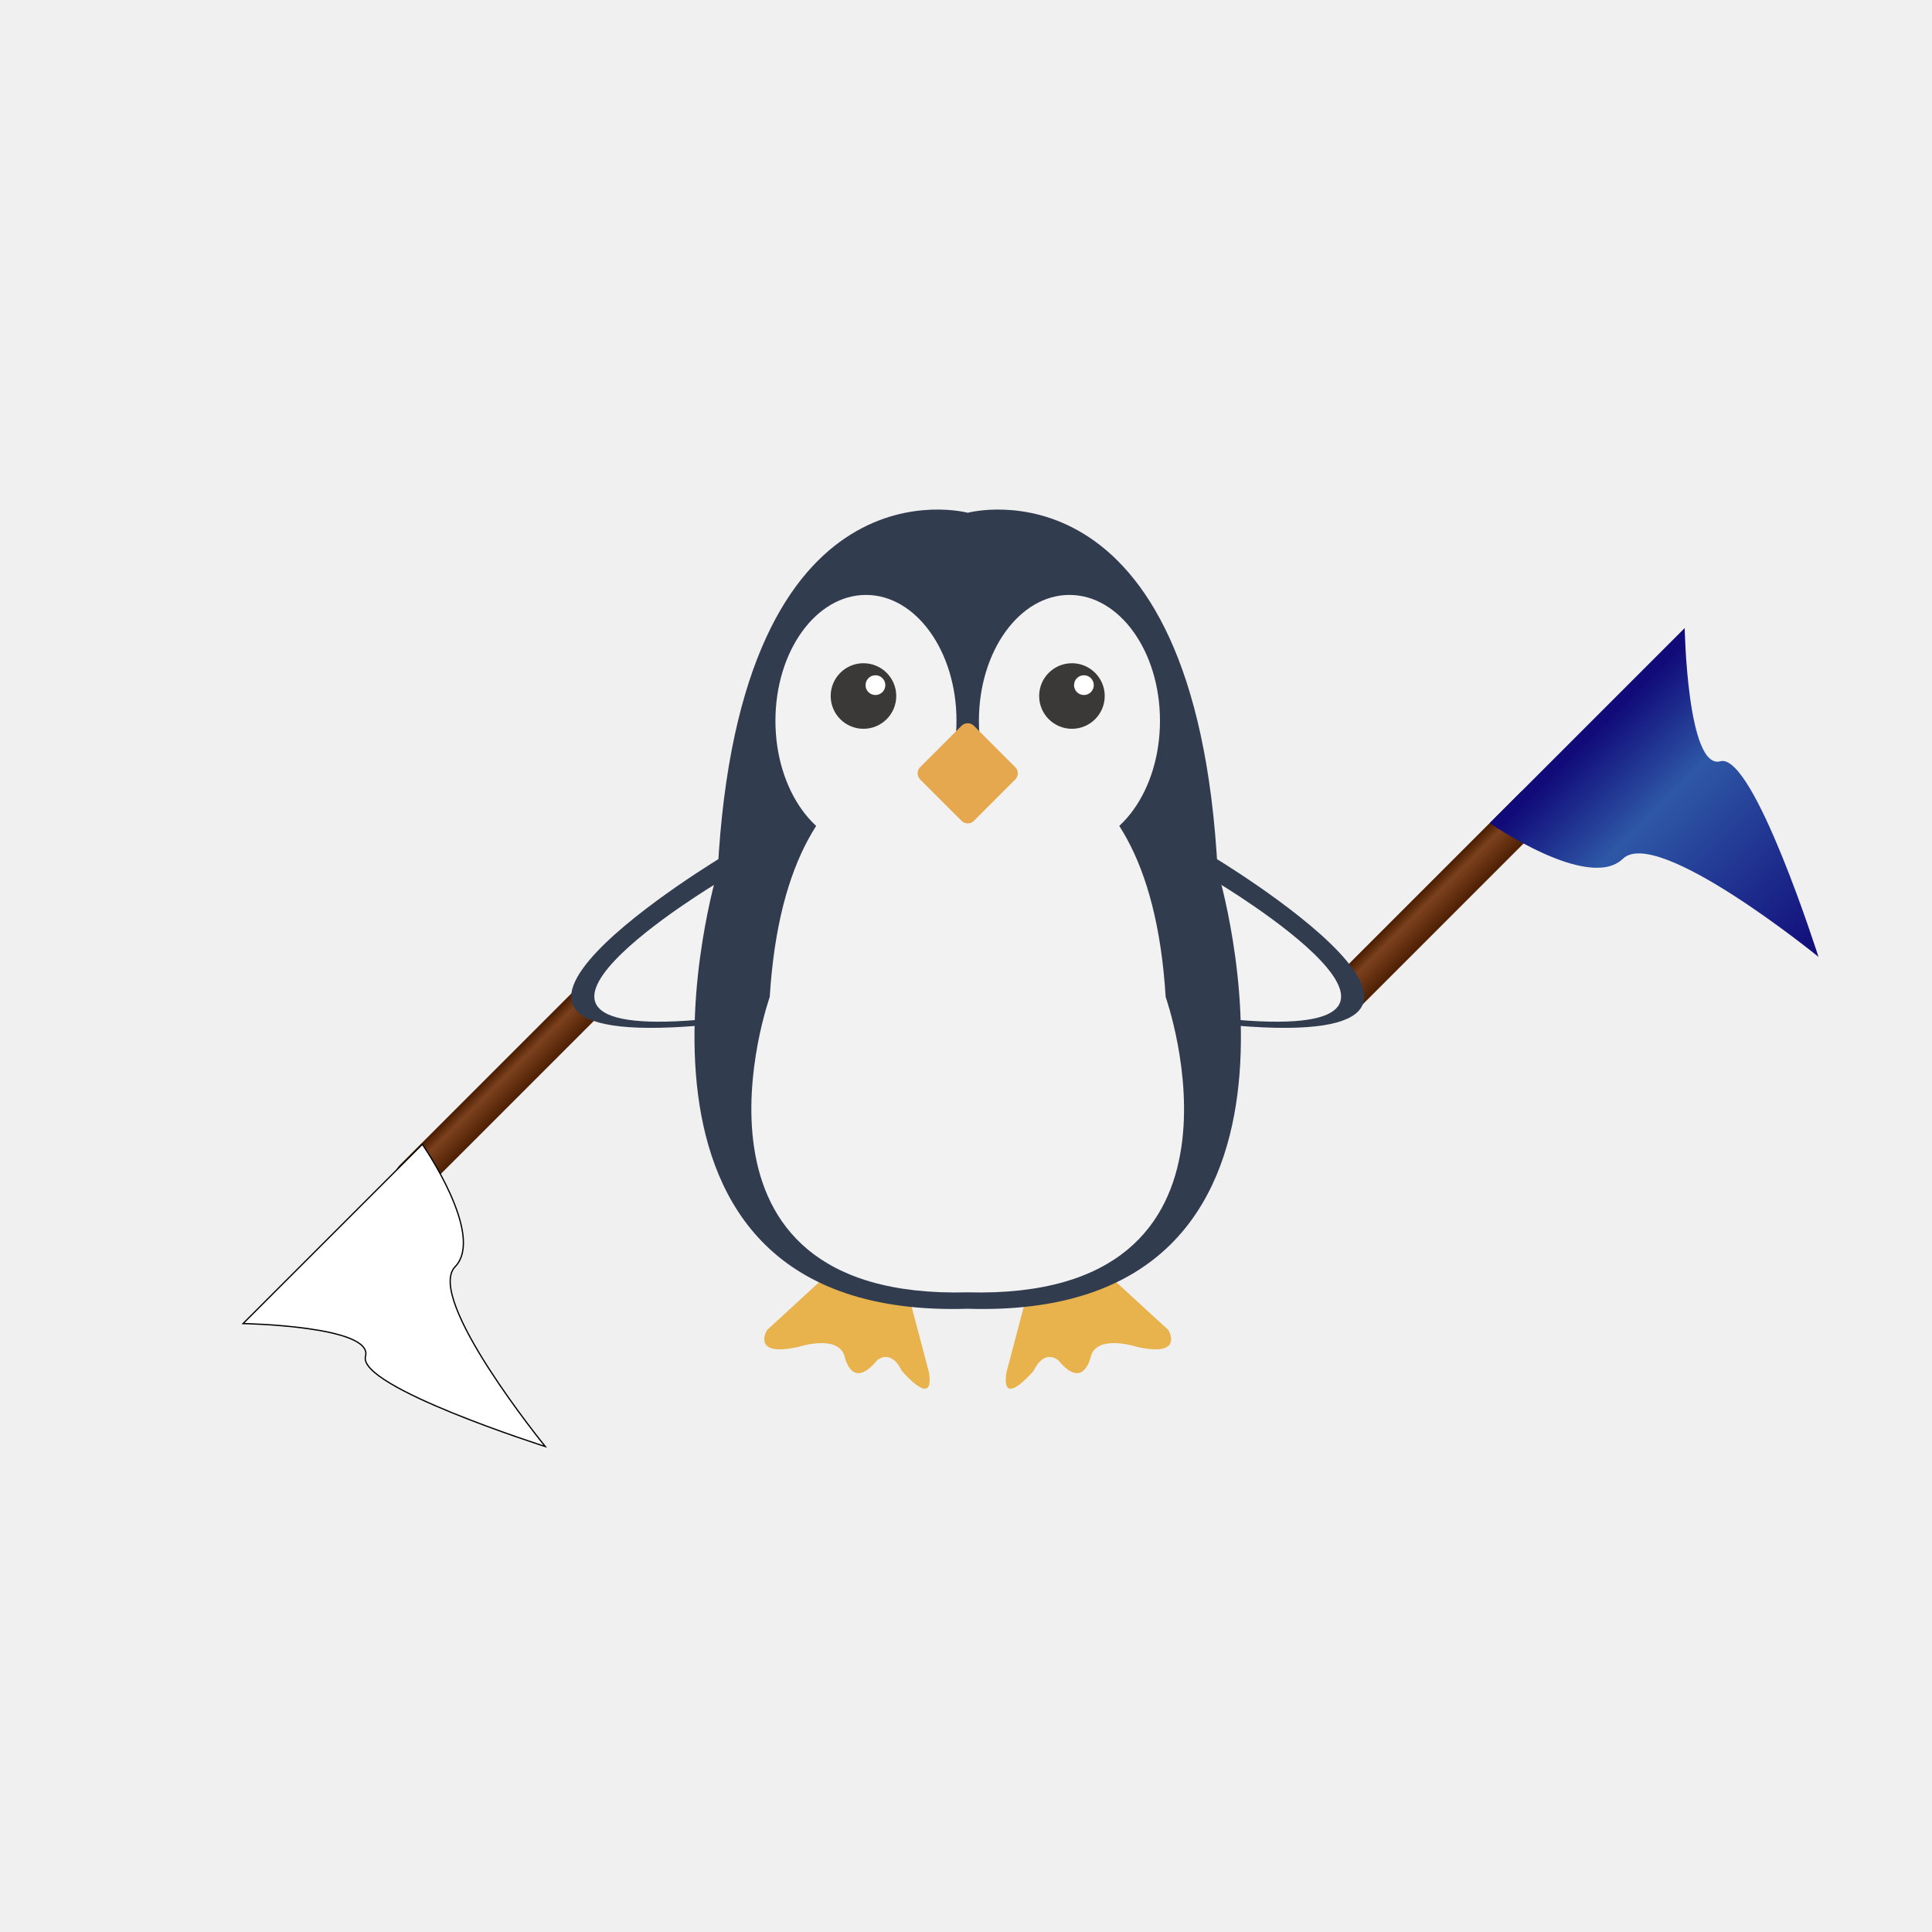
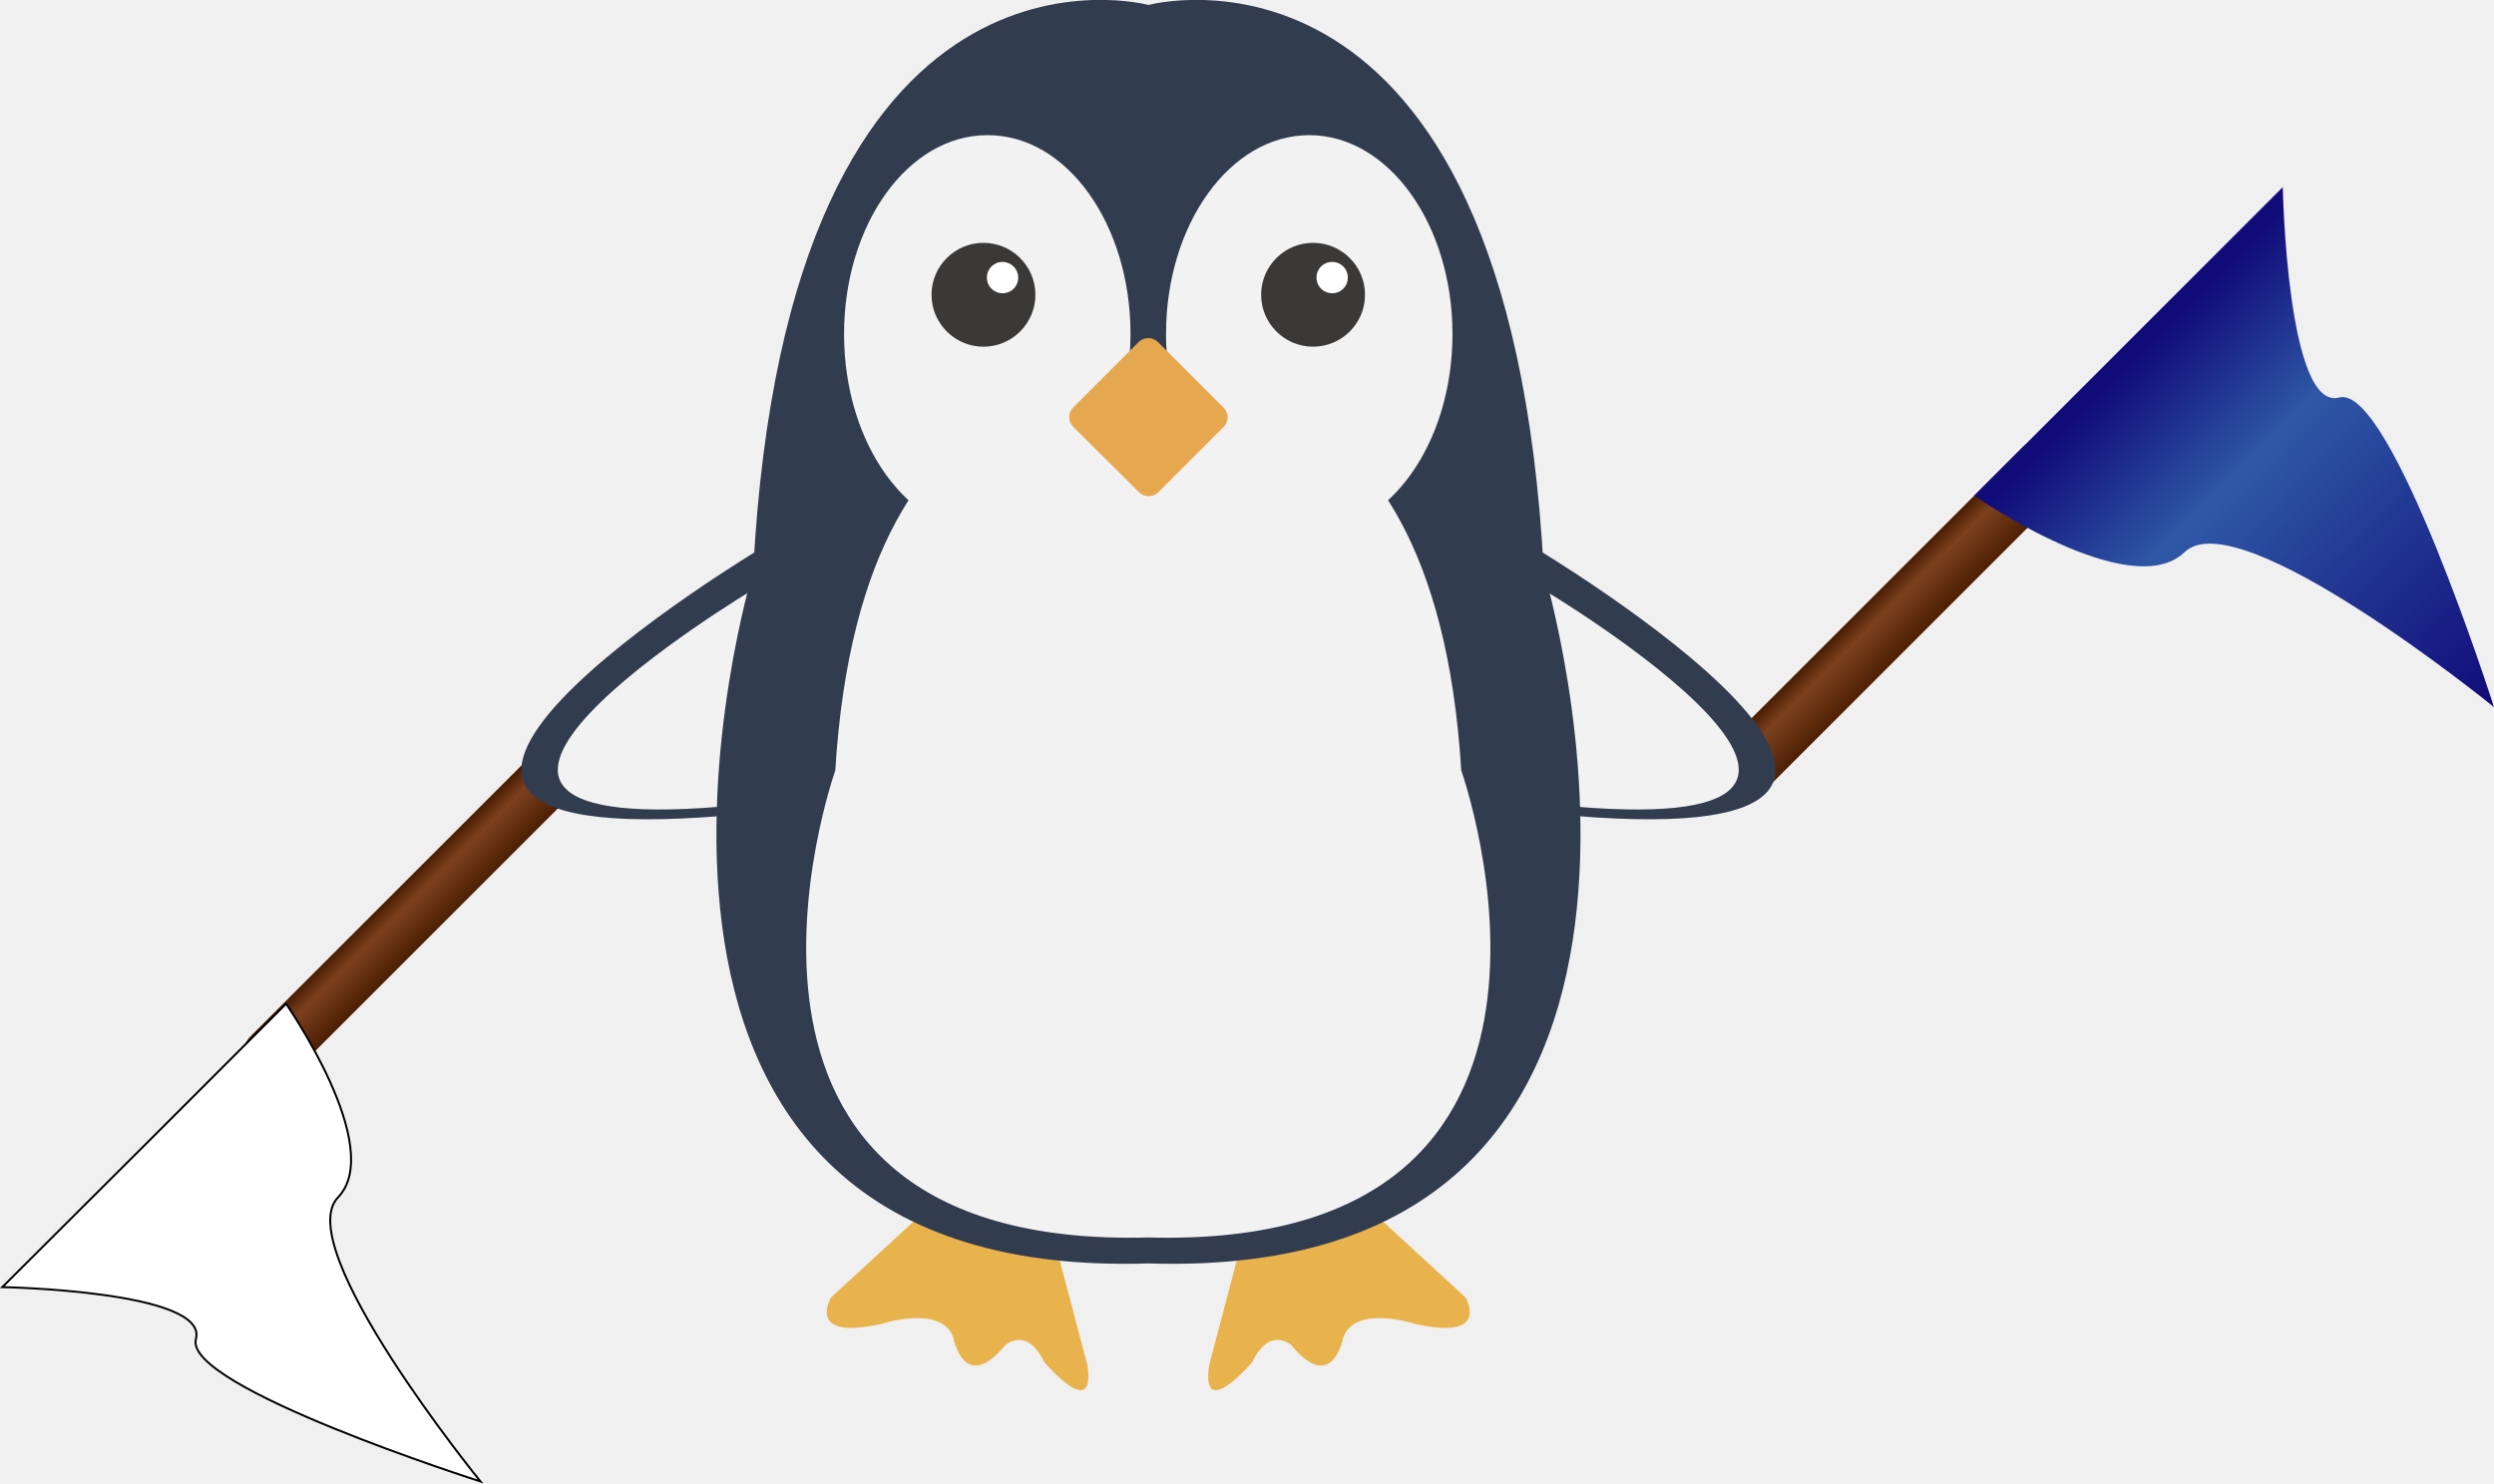
- <svg xmlns="http://www.w3.org/2000/svg" version="1.1" id="Layer_1" x="0px" y="0px" width="800px" height="800px" viewBox="0 0 800 800" enable-background="new 0 0 800 800" xml:space="preserve">
+ <svg xmlns="http://www.w3.org/2000/svg" width="653" height="388.5" viewBox="0 0 653 388.5" overflow="hidden">
+   <defs />
  <g>
-     <linearGradient id="SVGID_1_" gradientUnits="userSpaceOnUse" x1="660.291" y1="-131.903" x2="674.91" y2="-131.903" gradientTransform="matrix(0.7071 0.7071 0.7071 -0.7071 -171.2549 -114.5728)">
-       <stop offset="0.03" style="stop-color:#4D1F03" />
-       <stop offset="0.332" style="stop-color:#7C411E" />
-       <stop offset="1" style="stop-color:#4D1F03" />
+     <linearGradient x1="606.245" y1="833.905" x2="620.865" y2="833.905" gradientUnits="userSpaceOnUse" id="SVGID_1_" gradientTransform="matrix(0.7071 0.7071 -0.7071 0.7071 263.319 -783.736)">
+       <stop offset="0.03" stop-color="#4D1F03" />
+       <stop offset="0.332" stop-color="#7C411E" />
+       <stop offset="1" stop-color="#4D1F03" />
    </linearGradient>
-     <path fill="url(#SVGID_1_)" d="M239.29,408.677c2.446-2.446,6.414-2.446,8.861,0l1.477,1.477c2.446,2.445,2.445,6.414-0.001,8.86   l-73.833,73.832c-2.447,2.445-6.415,2.449-8.862,0.002l-1.476-1.477c-2.448-2.447-2.446-6.417,0.001-8.862L239.29,408.677z" />
-     <path fill="#FFFFFF" stroke="#000000" stroke-width="0.522" stroke-miterlimit="10" d="M225.792,598.974   c0,0-49.945-61.393-37.335-74.448c12.61-13.052-13.583-50.691-13.583-50.691l-37.112,37.109l-37.111,37.113   c0,0,54.135,0.985,50.693,13.582C147.906,574.231,225.792,598.974,225.792,598.974z" />
+     <path d="M139.3 197.7C141.7 195.3 145.7 195.3 148.2 197.7L149.7 199.2C152.1 201.6 152.1 205.6 149.7 208.1L75.9 281.9C73.5 284.3 69.5 284.3 67 281.9L65.5 280.4C63.1 278 63.1 274 65.5 271.5L139.3 197.7Z" fill="url(#SVGID_1_)" />
+     <path d="M125.8 388C125.8 388 75.9 326.6 88.5 313.6 101.1 300.5 74.9 262.9 74.9 262.9L37.8 300 0.6 337.1C0.6 337.1 54.7 338.1 51.3 350.7 47.9 363.2 125.8 388 125.8 388Z" stroke="#000000" stroke-width="0.522" stroke-miterlimit="10" fill="#FFFFFF" />
  </g>
  <g>
-     <linearGradient id="SVGID_2_" gradientUnits="userSpaceOnUse" x1="588.135" y1="-221.635" x2="604.039" y2="-221.635" gradientTransform="matrix(0.7071 0.7071 -0.7071 0.7071 16.6553 109.2617)">
-       <stop offset="0.03" style="stop-color:#4D1F03" />
-       <stop offset="0.332" style="stop-color:#7C411E" />
-       <stop offset="1" style="stop-color:#4D1F03" />
+     <linearGradient x1="534.087" y1="923.638" x2="549.993" y2="923.638" gradientUnits="userSpaceOnUse" id="SVGID_2_" gradientTransform="matrix(0.7071 0.7071 0.7071 -0.7071 -541.541 432.869)">
+       <stop offset="0.03" stop-color="#4D1F03" />
+       <stop offset="0.332" stop-color="#7C411E" />
+       <stop offset="1" stop-color="#4D1F03" />
    </linearGradient>
-     <path fill="url(#SVGID_2_)" d="M549.086,408.58c-2.66,2.662-2.658,6.979,0.003,9.639l1.606,1.607c2.66,2.66,6.977,2.66,9.637,0   l80.324-80.325c2.663-2.663,2.663-6.978,0.003-9.638l-1.609-1.608c-2.662-2.66-6.979-2.661-9.64,0L549.086,408.58z" />
-     <linearGradient id="SVGID_3_" gradientUnits="userSpaceOnUse" x1="588.135" y1="-317.76" x2="723.575" y2="-317.76" gradientTransform="matrix(0.7071 0.7071 -0.7071 0.7071 16.6553 109.2617)">
-       <stop offset="0.03" style="stop-color:#110B79" />
-       <stop offset="0.332" style="stop-color:#2E58A6" />
-       <stop offset="1" style="stop-color:#110B79" />
+     <linearGradient x1="534.088" y1="1019.76" x2="669.53" y2="1019.76" gradientUnits="userSpaceOnUse" id="SVGID_3_" gradientTransform="matrix(0.7071 0.7071 0.7071 -0.7071 -541.541 432.869)">
+       <stop offset="0.03" stop-color="#110B79" />
+       <stop offset="0.332" stop-color="#2E58A6" />
+       <stop offset="1" stop-color="#110B79" />
    </linearGradient>
-     <path fill="url(#SVGID_3_)" d="M752.992,396.216c0,0-66.794-54.337-80.995-40.619c-14.199,13.719-55.149-14.777-55.149-14.777   l40.372-40.374l40.375-40.373c0,0,1.076,58.893,14.779,55.15C726.074,311.481,752.992,396.216,752.992,396.216z" />
+     <path d="M449.1 197.6C446.4 200.3 446.4 204.6 449.1 207.2L450.7 208.8C453.4 211.5 457.7 211.5 460.3 208.8L540.6 128.5C543.3 125.8 543.3 121.5 540.6 118.9L539 117.3C536.3 114.6 532 114.6 529.4 117.3L449.1 197.6Z" fill="url(#SVGID_2_)" />
+     <path d="M653 185.2C653 185.2 586.2 130.9 572 144.6 557.8 158.3 516.9 129.8 516.9 129.8L557.3 89.4 597.7 49C597.7 49 598.8 107.9 612.5 104.1 626 100.5 653 185.2 653 185.2Z" fill="url(#SVGID_3_)" />
  </g>
  <g>
-     <path fill="#323C4F" d="M300.101,354.14c0,0-139.985,83.539-4.517,69.99C295.583,424.13,347.514,354.14,300.101,354.14" />
-     <path fill="#F2F2F2" d="M297.435,365.336c0,0-113.06,67.472-3.648,56.53C293.786,421.866,335.729,365.336,297.435,365.336" />
-     <path fill="#323C4F" d="M501.311,354.14c0,0,139.984,83.539,4.518,69.99C505.828,424.13,453.898,354.14,501.311,354.14" />
-     <path fill="#F2F2F2" d="M503.978,365.336c0,0,113.059,67.472,3.646,56.53C507.623,421.866,465.682,365.336,503.978,365.336" />
-     <path fill="#E8B34C" d="M348.845,522.058l-31.236,28.675c0,0-6.913,11.521,13.314,6.913c0,0,15.618-5.122,18.69,3.584   c0,0,2.817,15.107,13.57,2.048c0,0,5.633-5.119,10.243,4.354c0,0,13.57,16.129,11.265,0.769l-11.01-41.734   C373.681,526.665,361.903,508.998,348.845,522.058" />
-     <path fill="#E8B34C" d="M452.565,522.058l31.237,28.675c0,0,6.913,11.521-13.315,6.913c0,0-15.618-5.122-18.689,3.584   c0,0-2.819,15.107-13.568,2.048c0,0-5.634-5.119-10.244,4.354c0,0-13.569,16.129-11.266,0.769l11.011-41.734   C427.73,526.665,439.508,508.998,452.565,522.058" />
-     <path fill="#323C4F" d="M400.729,541.927c-159.83,4.969-103.539-181.344-103.539-181.344   c9.142-173.89,103.539-148.255,103.539-148.255s94.396-25.635,103.488,148.255C504.217,360.583,560.512,546.896,400.729,541.927" />
-     <path fill="#F2F2F2" d="M400.724,535.128c-126.562,3.35-81.989-122.315-81.989-122.315c7.24-117.286,81.989-99.996,81.989-99.996   s74.748-17.29,81.949,99.996C482.673,412.812,527.247,538.478,400.724,535.128" />
-     <path fill="#F2F2F2" d="M396.064,298.463c0,28.784-16.783,52.115-37.487,52.115c-20.702,0-37.488-23.332-37.488-52.115   c0-28.785,16.786-52.116,37.488-52.116C379.282,246.348,396.064,269.679,396.064,298.463" />
-     <path fill="#F2F2F2" d="M480.321,298.463c0,28.784-16.786,52.115-37.49,52.115s-37.485-23.332-37.485-52.115   c0-28.785,16.781-52.116,37.485-52.116S480.321,269.679,480.321,298.463" />
-     <path fill="#E6A84E" d="M420.383,322.772l-17.114,17.114c-1.414,1.415-3.711,1.415-5.127,0l-17.111-17.114   c-1.416-1.414-1.416-3.709,0-5.124l17.111-17.114c1.416-1.414,3.713-1.414,5.127,0l17.114,17.114   C421.799,319.062,421.799,321.358,420.383,322.772" />
-     <path fill="#3A3937" d="M371.119,288.204c0,7.496-6.078,13.574-13.575,13.574c-7.498,0-13.576-6.078-13.576-13.574   c0-7.499,6.078-13.575,13.576-13.575C365.041,274.629,371.119,280.706,371.119,288.204" />
-     <path fill="#FFFFFF" d="M366.59,283.702c0,2.258-1.833,4.09-4.092,4.09c-2.257,0-4.089-1.832-4.089-4.09   c0-2.261,1.833-4.092,4.089-4.092C364.757,279.61,366.59,281.441,366.59,283.702" />
-     <path fill="#3A3937" d="M457.441,288.204c0,7.496-6.078,13.574-13.575,13.574c-7.496,0-13.574-6.078-13.574-13.574   c0-7.499,6.078-13.575,13.574-13.575C451.363,274.629,457.441,280.706,457.441,288.204" />
-     <path fill="#FFFFFF" d="M452.915,283.702c0,2.258-1.834,4.09-4.093,4.09s-4.09-1.832-4.09-4.09c0-2.261,1.831-4.092,4.09-4.092   S452.915,281.441,452.915,283.702" />
+     <path d="M200.1 143.1C200.1 143.1 60.1 226.6 195.6 213.1 195.6 213.1 247.5 143.1 200.1 143.1" fill="#323C4F" />
+     <path d="M197.4 154.3C197.4 154.3 84.3 221.8 193.8 210.8 193.8 210.9 235.7 154.3 197.4 154.3" fill="#F2F2F2" />
+     <path d="M401.3 143.1C401.3 143.1 541.3 226.6 405.8 213.1 405.8 213.1 353.9 143.1 401.3 143.1" fill="#323C4F" />
+     <path d="M403.9 154.3C403.9 154.3 517 221.8 407.5 210.8 407.6 210.9 365.6 154.3 403.9 154.3" fill="#F2F2F2" />
+     <path d="M248.8 311.1 217.6 339.8C217.6 339.8 210.7 351.3 230.9 346.7 230.9 346.7 246.5 341.6 249.6 350.3 249.6 350.3 252.4 365.4 263.2 352.3 263.2 352.3 268.8 347.2 273.4 356.7 273.4 356.7 287 372.8 284.7 357.5L273.7 315.8C273.6 315.7 261.9 298 248.8 311.1" fill="#E8B34C" />
+     <path d="M352.5 311.1 383.7 339.8C383.7 339.8 390.6 351.3 370.4 346.7 370.4 346.7 354.8 341.6 351.7 350.3 351.7 350.3 348.9 365.4 338.1 352.3 338.1 352.3 332.5 347.2 327.9 356.7 327.9 356.7 314.3 372.8 316.6 357.5L327.6 315.8C327.7 315.7 339.5 298 352.5 311.1" fill="#E8B34C" />
+     <path d="M300.7 330.9C140.9 335.9 197.2 149.6 197.2 149.6 206.3-24.3 300.7 1.3 300.7 1.3 300.7 1.3 395.1-24.3 404.2 149.6 404.2 149.6 460.5 335.9 300.7 330.9" fill="#323C4F" />
+     <path d="M300.7 324.1C174.1 327.4 218.7 201.8 218.7 201.8 225.9 84.5 300.7 101.8 300.7 101.8 300.7 101.8 375.4 84.5 382.6 201.8 382.6 201.8 427.2 327.5 300.7 324.1" fill="#F2F2F2" />
+     <path d="M296 87.5C296 116.3 279.2 139.6 258.5 139.6 237.8 139.6 221 116.3 221 87.5 221 58.7 237.8 35.4 258.5 35.4 279.3 35.3 296 58.7 296 87.5" fill="#F2F2F2" />
+     <path d="M380.3 87.5C380.3 116.3 363.5 139.6 342.8 139.6 322.1 139.6 305.3 116.3 305.3 87.5 305.3 58.7 322.1 35.4 342.8 35.4 363.5 35.4 380.3 58.7 380.3 87.5" fill="#F2F2F2" />
+     <path d="M320.4 111.8 303.3 128.9C301.9 130.3 299.6 130.3 298.2 128.9L281 111.8C279.6 110.4 279.6 108.1 281 106.7L298.1 89.6C299.5 88.2 301.8 88.2 303.2 89.6L320.3 106.7C321.8 108.1 321.8 110.4 320.4 111.8" fill="#E6A84E" />
+     <path d="M271.1 77.2C271.1 84.7 265 90.8 257.5 90.8 250 90.8 243.9 84.7 243.9 77.2 243.9 69.7 250 63.6 257.5 63.6 265 63.6 271.1 69.7 271.1 77.2" fill="#3A3937" />
+     <path d="M266.6 72.7C266.6 75 264.8 76.8 262.5 76.8 260.2 76.8 258.4 75 258.4 72.7 258.4 70.4 260.2 68.6 262.5 68.6 264.7 68.6 266.6 70.4 266.6 72.7" fill="#FFFFFF" />
+     <path d="M357.4 77.2C357.4 84.7 351.3 90.8 343.8 90.8 336.3 90.8 330.2 84.7 330.2 77.2 330.2 69.7 336.3 63.6 343.8 63.6 351.3 63.6 357.4 69.7 357.4 77.2" fill="#3A3937" />
+     <path d="M352.9 72.7C352.9 75 351.1 76.8 348.8 76.8 346.5 76.8 344.7 75 344.7 72.7 344.7 70.4 346.5 68.6 348.8 68.6 351.1 68.6 352.9 70.4 352.9 72.7" fill="#FFFFFF" />
  </g>
</svg>
